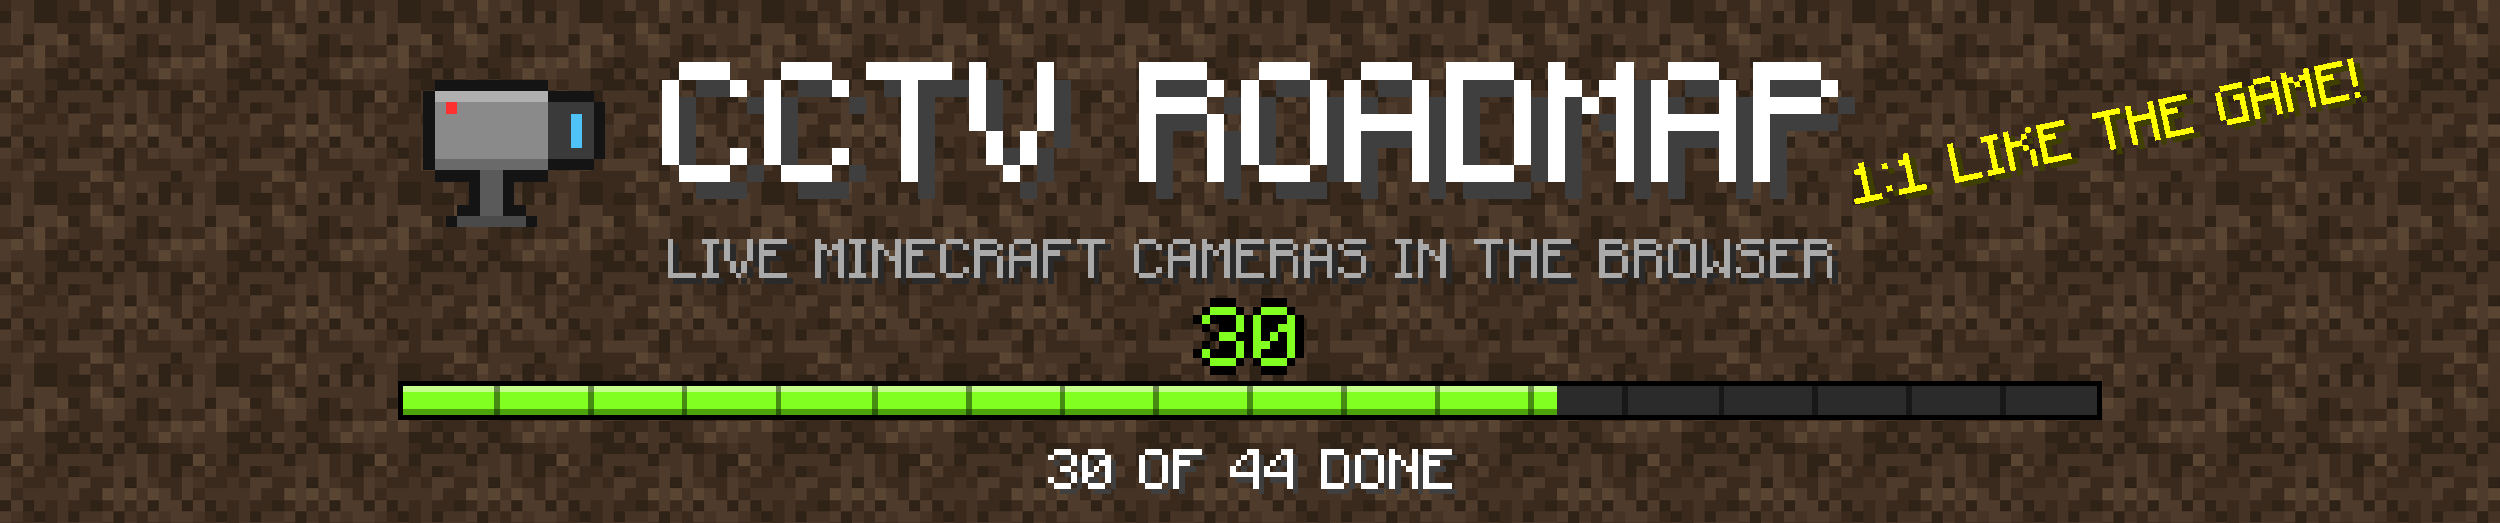
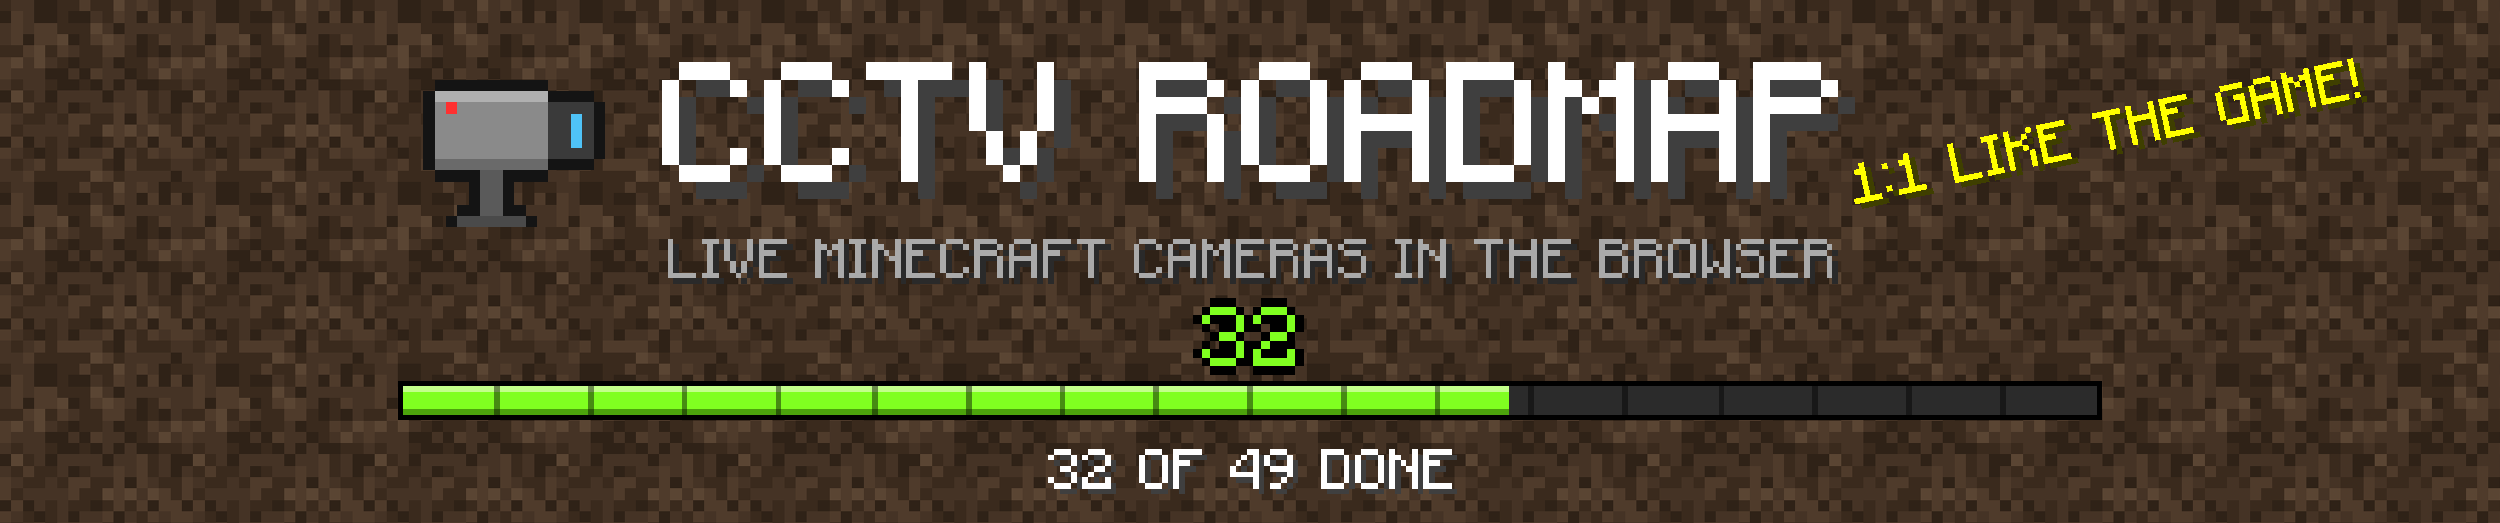
<svg xmlns="http://www.w3.org/2000/svg" width="880" height="184" viewBox="0 0 880 184" shape-rendering="crispEdges" role="img">
  <defs>
    <pattern id="dirt" width="64" height="64" patternUnits="userSpaceOnUse">
      <path fill="#3a2a1d" d="M0 0h4v4h-4zM20 0h8v4h-8zM32 0h8v4h-8zM60 0h4v4h-4zM20 4h4v4h-4zM36 4h4v4h-4zM20 8h12v4h-12zM28 12h4v4h-4zM52 12h4v4h-4zM0 16h8v4h-8zM16 16h4v4h-4zM28 16h8v4h-8zM44 16h4v4h-4zM52 16h4v4h-4zM20 20h4v4h-4zM28 20h8v4h-8zM44 20h8v4h-8zM48 24h4v4h-4zM4 28h4v4h-4zM16 28h4v4h-4zM28 28h4v4h-4zM56 28h8v4h-8zM8 32h4v4h-4zM52 32h4v4h-4zM4 36h4v4h-4zM12 36h8v4h-8zM28 36h4v4h-4zM52 36h4v4h-4zM8 40h8v4h-8zM20 40h4v4h-4zM32 40h8v4h-8zM56 40h8v4h-8zM4 44h4v4h-4zM28 44h8v4h-8zM60 44h4v4h-4zM16 48h4v4h-4zM24 48h8v4h-8zM36 48h4v4h-4zM44 48h4v4h-4zM8 52h4v4h-4zM16 52h4v4h-4zM48 52h4v4h-4zM4 56h4v4h-4zM16 56h4v4h-4zM36 56h4v4h-4zM48 56h12v4h-12zM12 60h20v4h-20zM40 60h4v4h-4z" />
      <path fill="#453325" d="M4 0h8v4h-8zM44 0h4v4h-4zM52 0h4v4h-4zM8 4h4v4h-4zM32 4h4v4h-4zM44 4h4v4h-4zM0 8h4v4h-4zM8 8h4v4h-4zM36 8h4v4h-4zM44 8h20v4h-20zM0 12h4v4h-4zM44 12h4v4h-4zM60 12h4v4h-4zM24 16h4v4h-4zM60 16h4v4h-4zM8 20h4v4h-4zM16 20h4v4h-4zM36 20h4v4h-4zM56 20h4v4h-4zM4 24h12v4h-12zM24 24h4v4h-4zM36 24h8v4h-8zM52 24h4v4h-4zM60 24h4v4h-4zM0 28h4v4h-4zM8 28h8v4h-8zM36 28h4v4h-4zM44 28h4v4h-4zM12 32h4v4h-4zM20 32h16v4h-16zM40 32h8v4h-8zM56 32h4v4h-4zM0 36h4v4h-4zM20 36h4v4h-4zM32 36h8v4h-8zM44 36h4v4h-4zM56 36h4v4h-4zM4 40h4v4h-4zM16 40h4v4h-4zM52 40h4v4h-4zM8 44h16v4h-16zM48 44h4v4h-4zM12 48h4v4h-4zM20 48h4v4h-4zM4 52h4v4h-4zM20 52h4v4h-4zM28 52h8v4h-8zM44 52h4v4h-4zM56 52h4v4h-4zM0 56h4v4h-4zM8 56h4v4h-4zM60 56h4v4h-4zM0 60h8v4h-8zM44 60h16v4h-16z" />
      <path fill="#2f2217" d="M12 0h8v4h-8zM56 0h4v4h-4zM0 4h4v4h-4zM12 4h8v4h-8zM24 4h8v4h-8zM48 4h4v4h-4zM56 4h4v4h-4zM40 8h4v4h-4zM8 12h4v4h-4zM24 12h4v4h-4zM48 12h4v4h-4zM48 16h4v4h-4zM56 16h4v4h-4zM24 20h4v4h-4zM40 20h4v4h-4zM16 24h8v4h-8zM28 24h4v4h-4zM44 24h4v4h-4zM20 28h8v4h-8zM32 28h4v4h-4zM40 28h4v4h-4zM48 28h8v4h-8zM0 32h4v4h-4zM16 32h4v4h-4zM36 32h4v4h-4zM60 32h4v4h-4zM24 36h4v4h-4zM60 36h4v4h-4zM44 40h4v4h-4zM0 48h4v4h-4zM8 48h4v4h-4zM32 48h4v4h-4zM52 48h4v4h-4zM12 52h4v4h-4zM24 52h4v4h-4zM40 52h4v4h-4zM40 56h4v4h-4zM60 60h4v4h-4z" />
      <path fill="#4f3b2b" d="M28 0h4v4h-4zM48 0h4v4h-4zM4 4h4v4h-4zM40 4h4v4h-4zM52 4h4v4h-4zM60 4h4v4h-4zM4 8h4v4h-4zM12 8h8v4h-8zM4 12h4v4h-4zM12 12h8v4h-8zM32 12h4v4h-4zM40 12h4v4h-4zM56 12h4v4h-4zM8 16h4v4h-4zM20 16h4v4h-4zM36 16h8v4h-8zM0 20h4v4h-4zM52 20h4v4h-4zM0 24h4v4h-4zM32 24h4v4h-4zM48 32h4v4h-4zM8 36h4v4h-4zM40 36h4v4h-4zM48 36h4v4h-4zM0 40h4v4h-4zM24 40h8v4h-8zM40 40h4v4h-4zM48 40h4v4h-4zM0 44h4v4h-4zM24 44h4v4h-4zM40 44h4v4h-4zM56 44h4v4h-4zM4 48h4v4h-4zM40 48h4v4h-4zM48 48h4v4h-4zM56 48h8v4h-8zM0 52h4v4h-4zM36 52h4v4h-4zM52 52h4v4h-4zM60 52h4v4h-4zM12 56h4v4h-4zM20 56h16v4h-16zM44 56h4v4h-4zM8 60h4v4h-4zM36 60h4v4h-4z" />
      <path fill="#5a4533" d="M40 0h4v4h-4zM32 8h4v4h-4zM20 12h4v4h-4zM36 12h4v4h-4zM12 16h4v4h-4zM4 20h4v4h-4zM12 20h4v4h-4zM60 20h4v4h-4zM56 24h4v4h-4zM4 32h4v4h-4zM36 44h4v4h-4zM44 44h4v4h-4zM52 44h4v4h-4zM32 60h4v4h-4z" />
    </pattern>
  </defs>
  <rect x="0" y="0" width="880" height="184" fill="url(#dirt)" />
  <path fill="#3f3f3f" d="M245 28h18v6h-18zM239 34h6v6h-6zM263 34h6v6h-6zM239 40h6v6h-6zM239 46h6v6h-6zM239 52h6v6h-6zM239 58h6v6h-6zM263 58h6v6h-6zM245 64h18v6h-18zM281 28h18v6h-18zM275 34h6v6h-6zM299 34h6v6h-6zM275 40h6v6h-6zM275 46h6v6h-6zM275 52h6v6h-6zM275 58h6v6h-6zM299 58h6v6h-6zM281 64h18v6h-18zM311 28h30v6h-30zM323 34h6v6h-6zM323 40h6v6h-6zM323 46h6v6h-6zM323 52h6v6h-6zM323 58h6v6h-6zM323 64h6v6h-6zM347 28h6v6h-6zM371 28h6v6h-6zM347 34h6v6h-6zM371 34h6v6h-6zM347 40h6v6h-6zM371 40h6v6h-6zM347 46h6v6h-6zM371 46h6v6h-6zM353 52h6v6h-6zM365 52h6v6h-6zM353 58h6v6h-6zM365 58h6v6h-6zM359 64h6v6h-6zM407 28h24v6h-24zM407 34h6v6h-6zM431 34h6v6h-6zM407 40h24v6h-24zM407 46h6v6h-6zM431 46h6v6h-6zM407 52h6v6h-6zM431 52h6v6h-6zM407 58h6v6h-6zM431 58h6v6h-6zM407 64h6v6h-6zM431 64h6v6h-6zM449 28h18v6h-18zM443 34h6v6h-6zM467 34h6v6h-6zM443 40h6v6h-6zM467 40h6v6h-6zM443 46h6v6h-6zM467 46h6v6h-6zM443 52h6v6h-6zM467 52h6v6h-6zM443 58h6v6h-6zM467 58h6v6h-6zM449 64h18v6h-18zM485 28h18v6h-18zM479 34h6v6h-6zM503 34h6v6h-6zM479 40h6v6h-6zM503 40h6v6h-6zM479 46h30v6h-30zM479 52h6v6h-6zM503 52h6v6h-6zM479 58h6v6h-6zM503 58h6v6h-6zM479 64h6v6h-6zM503 64h6v6h-6zM515 28h24v6h-24zM515 34h6v6h-6zM539 34h6v6h-6zM515 40h6v6h-6zM539 40h6v6h-6zM515 46h6v6h-6zM539 46h6v6h-6zM515 52h6v6h-6zM539 52h6v6h-6zM515 58h6v6h-6zM539 58h6v6h-6zM515 64h24v6h-24zM551 28h6v6h-6zM575 28h6v6h-6zM551 34h12v6h-12zM569 34h12v6h-12zM551 40h6v6h-6zM563 40h6v6h-6zM575 40h6v6h-6zM551 46h6v6h-6zM575 46h6v6h-6zM551 52h6v6h-6zM575 52h6v6h-6zM551 58h6v6h-6zM575 58h6v6h-6zM551 64h6v6h-6zM575 64h6v6h-6zM593 28h18v6h-18zM587 34h6v6h-6zM611 34h6v6h-6zM587 40h6v6h-6zM611 40h6v6h-6zM587 46h30v6h-30zM587 52h6v6h-6zM611 52h6v6h-6zM587 58h6v6h-6zM611 58h6v6h-6zM587 64h6v6h-6zM611 64h6v6h-6zM623 28h24v6h-24zM623 34h6v6h-6zM647 34h6v6h-6zM623 40h24v6h-24zM623 46h6v6h-6zM623 52h6v6h-6zM623 58h6v6h-6zM623 64h6v6h-6z" />
  <path fill="#ffffff" d="M239 22h18v6h-18zM233 28h6v6h-6zM257 28h6v6h-6zM233 34h6v6h-6zM233 40h6v6h-6zM233 46h6v6h-6zM233 52h6v6h-6zM257 52h6v6h-6zM239 58h18v6h-18zM275 22h18v6h-18zM269 28h6v6h-6zM293 28h6v6h-6zM269 34h6v6h-6zM269 40h6v6h-6zM269 46h6v6h-6zM269 52h6v6h-6zM293 52h6v6h-6zM275 58h18v6h-18zM305 22h30v6h-30zM317 28h6v6h-6zM317 34h6v6h-6zM317 40h6v6h-6zM317 46h6v6h-6zM317 52h6v6h-6zM317 58h6v6h-6zM341 22h6v6h-6zM365 22h6v6h-6zM341 28h6v6h-6zM365 28h6v6h-6zM341 34h6v6h-6zM365 34h6v6h-6zM341 40h6v6h-6zM365 40h6v6h-6zM347 46h6v6h-6zM359 46h6v6h-6zM347 52h6v6h-6zM359 52h6v6h-6zM353 58h6v6h-6zM401 22h24v6h-24zM401 28h6v6h-6zM425 28h6v6h-6zM401 34h24v6h-24zM401 40h6v6h-6zM425 40h6v6h-6zM401 46h6v6h-6zM425 46h6v6h-6zM401 52h6v6h-6zM425 52h6v6h-6zM401 58h6v6h-6zM425 58h6v6h-6zM443 22h18v6h-18zM437 28h6v6h-6zM461 28h6v6h-6zM437 34h6v6h-6zM461 34h6v6h-6zM437 40h6v6h-6zM461 40h6v6h-6zM437 46h6v6h-6zM461 46h6v6h-6zM437 52h6v6h-6zM461 52h6v6h-6zM443 58h18v6h-18zM479 22h18v6h-18zM473 28h6v6h-6zM497 28h6v6h-6zM473 34h6v6h-6zM497 34h6v6h-6zM473 40h30v6h-30zM473 46h6v6h-6zM497 46h6v6h-6zM473 52h6v6h-6zM497 52h6v6h-6zM473 58h6v6h-6zM497 58h6v6h-6zM509 22h24v6h-24zM509 28h6v6h-6zM533 28h6v6h-6zM509 34h6v6h-6zM533 34h6v6h-6zM509 40h6v6h-6zM533 40h6v6h-6zM509 46h6v6h-6zM533 46h6v6h-6zM509 52h6v6h-6zM533 52h6v6h-6zM509 58h24v6h-24zM545 22h6v6h-6zM569 22h6v6h-6zM545 28h12v6h-12zM563 28h12v6h-12zM545 34h6v6h-6zM557 34h6v6h-6zM569 34h6v6h-6zM545 40h6v6h-6zM569 40h6v6h-6zM545 46h6v6h-6zM569 46h6v6h-6zM545 52h6v6h-6zM569 52h6v6h-6zM545 58h6v6h-6zM569 58h6v6h-6zM587 22h18v6h-18zM581 28h6v6h-6zM605 28h6v6h-6zM581 34h6v6h-6zM605 34h6v6h-6zM581 40h30v6h-30zM581 46h6v6h-6zM605 46h6v6h-6zM581 52h6v6h-6zM605 52h6v6h-6zM581 58h6v6h-6zM605 58h6v6h-6zM617 22h24v6h-24zM617 28h6v6h-6zM641 28h6v6h-6zM617 34h24v6h-24zM617 40h6v6h-6zM617 46h6v6h-6zM617 52h6v6h-6zM617 58h6v6h-6z" />
  <path fill="#141414" d="M153 28h40v4h-40zM149 32h4v4h-4zM193 32h16v4h-16zM149 36h4v4h-4zM209 36h4v4h-4zM149 40h4v4h-4zM209 40h4v4h-4zM149 44h4v4h-4zM209 44h4v4h-4zM149 48h4v4h-4zM209 48h4v4h-4zM149 52h4v4h-4zM209 52h4v4h-4zM149 56h4v4h-4zM193 56h16v4h-16zM153 60h16v4h-16zM177 60h16v4h-16zM165 64h4v4h-4zM177 64h4v4h-4zM165 68h4v4h-4zM177 68h4v4h-4zM161 72h8v4h-8zM177 72h8v4h-8zM157 76h4v4h-4zM185 76h4v4h-4z" />
  <path fill="#b0b0b0" d="M153 32h40v4h-40z" />
  <path fill="#8a8a8a" d="M153 36h4v4h-4zM161 36h32v4h-32zM153 40h40v4h-40zM153 44h40v4h-40zM153 48h40v4h-40zM153 52h40v4h-40z" />
  <path fill="#ff3030" d="M157 36h4v4h-4z" />
  <path fill="#3a3a3a" d="M193 36h16v4h-16zM193 40h8v4h-8zM205 40h4v4h-4zM193 44h8v4h-8zM205 44h4v4h-4zM193 48h8v4h-8zM205 48h4v4h-4zM193 52h16v4h-16z" />
  <path fill="#4fc3f7" d="M201 40h4v4h-4zM201 44h4v4h-4zM201 48h4v4h-4z" />
  <path fill="#6a6a6a" d="M153 56h40v4h-40z" />
  <path fill="#5a5a5a" d="M169 60h8v4h-8zM169 64h8v4h-8zM169 68h8v4h-8zM169 72h8v4h-8z" />
  <path fill="#4a4a4a" d="M161 76h24v4h-24z" />
  <g transform="translate(653 72) rotate(-12)">
    <path fill="#3f3f00" d="M6 -12h2v2h-2zM4 -10h4v2h-4zM6 -8h2v2h-2zM6 -6h2v2h-2zM6 -4h2v2h-2zM6 -2h2v2h-2zM2 0h10v2h-10zM14 -10h2v2h-2zM14 -2h2v2h-2zM22 -12h2v2h-2zM20 -10h4v2h-4zM22 -8h2v2h-2zM22 -6h2v2h-2zM22 -4h2v2h-2zM22 -2h2v2h-2zM18 0h10v2h-10zM38 -12h2v2h-2zM38 -10h2v2h-2zM38 -8h2v2h-2zM38 -6h2v2h-2zM38 -4h2v2h-2zM38 -2h2v2h-2zM38 0h10v2h-10zM50 -12h6v2h-6zM52 -10h2v2h-2zM52 -8h2v2h-2zM52 -6h2v2h-2zM52 -4h2v2h-2zM52 -2h2v2h-2zM50 0h6v2h-6zM58 -12h2v2h-2zM66 -12h2v2h-2zM58 -10h2v2h-2zM64 -10h2v2h-2zM58 -8h6v2h-6zM58 -6h2v2h-2zM64 -6h2v2h-2zM58 -4h2v2h-2zM66 -4h2v2h-2zM58 -2h2v2h-2zM66 -2h2v2h-2zM58 0h2v2h-2zM66 0h2v2h-2zM70 -12h10v2h-10zM70 -10h2v2h-2zM70 -8h6v2h-6zM70 -6h2v2h-2zM70 -4h2v2h-2zM70 -2h2v2h-2zM70 0h10v2h-10zM90 -12h10v2h-10zM94 -10h2v2h-2zM94 -8h2v2h-2zM94 -6h2v2h-2zM94 -4h2v2h-2zM94 -2h2v2h-2zM94 0h2v2h-2zM102 -12h2v2h-2zM110 -12h2v2h-2zM102 -10h2v2h-2zM110 -10h2v2h-2zM102 -8h10v2h-10zM102 -6h2v2h-2zM110 -6h2v2h-2zM102 -4h2v2h-2zM110 -4h2v2h-2zM102 -2h2v2h-2zM110 -2h2v2h-2zM102 0h2v2h-2zM110 0h2v2h-2zM114 -12h10v2h-10zM114 -10h2v2h-2zM114 -8h6v2h-6zM114 -6h2v2h-2zM114 -4h2v2h-2zM114 -2h2v2h-2zM114 0h10v2h-10zM136 -12h8v2h-8zM134 -10h2v2h-2zM134 -8h2v2h-2zM140 -8h4v2h-4zM134 -6h2v2h-2zM142 -6h2v2h-2zM134 -4h2v2h-2zM142 -4h2v2h-2zM134 -2h2v2h-2zM142 -2h2v2h-2zM136 0h8v2h-8zM148 -12h6v2h-6zM146 -10h2v2h-2zM154 -10h2v2h-2zM146 -8h2v2h-2zM154 -8h2v2h-2zM146 -6h10v2h-10zM146 -4h2v2h-2zM154 -4h2v2h-2zM146 -2h2v2h-2zM154 -2h2v2h-2zM146 0h2v2h-2zM154 0h2v2h-2zM158 -12h2v2h-2zM166 -12h2v2h-2zM158 -10h4v2h-4zM164 -10h4v2h-4zM158 -8h2v2h-2zM162 -8h2v2h-2zM166 -8h2v2h-2zM158 -6h2v2h-2zM166 -6h2v2h-2zM158 -4h2v2h-2zM166 -4h2v2h-2zM158 -2h2v2h-2zM166 -2h2v2h-2zM158 0h2v2h-2zM166 0h2v2h-2zM170 -12h10v2h-10zM170 -10h2v2h-2zM170 -8h6v2h-6zM170 -6h2v2h-2zM170 -4h2v2h-2zM170 -2h2v2h-2zM170 0h10v2h-10zM182 -12h2v2h-2zM182 -10h2v2h-2zM182 -8h2v2h-2zM182 -6h2v2h-2zM182 -4h2v2h-2zM182 0h2v2h-2z" />
    <path fill="#ffff00" d="M4 -14h2v2h-2zM2 -12h4v2h-4zM4 -10h2v2h-2zM4 -8h2v2h-2zM4 -6h2v2h-2zM4 -4h2v2h-2zM0 -2h10v2h-10zM12 -12h2v2h-2zM12 -4h2v2h-2zM20 -14h2v2h-2zM18 -12h4v2h-4zM20 -10h2v2h-2zM20 -8h2v2h-2zM20 -6h2v2h-2zM20 -4h2v2h-2zM16 -2h10v2h-10zM36 -14h2v2h-2zM36 -12h2v2h-2zM36 -10h2v2h-2zM36 -8h2v2h-2zM36 -6h2v2h-2zM36 -4h2v2h-2zM36 -2h10v2h-10zM48 -14h6v2h-6zM50 -12h2v2h-2zM50 -10h2v2h-2zM50 -8h2v2h-2zM50 -6h2v2h-2zM50 -4h2v2h-2zM48 -2h6v2h-6zM56 -14h2v2h-2zM64 -14h2v2h-2zM56 -12h2v2h-2zM62 -12h2v2h-2zM56 -10h6v2h-6zM56 -8h2v2h-2zM62 -8h2v2h-2zM56 -6h2v2h-2zM64 -6h2v2h-2zM56 -4h2v2h-2zM64 -4h2v2h-2zM56 -2h2v2h-2zM64 -2h2v2h-2zM68 -14h10v2h-10zM68 -12h2v2h-2zM68 -10h6v2h-6zM68 -8h2v2h-2zM68 -6h2v2h-2zM68 -4h2v2h-2zM68 -2h10v2h-10zM88 -14h10v2h-10zM92 -12h2v2h-2zM92 -10h2v2h-2zM92 -8h2v2h-2zM92 -6h2v2h-2zM92 -4h2v2h-2zM92 -2h2v2h-2zM100 -14h2v2h-2zM108 -14h2v2h-2zM100 -12h2v2h-2zM108 -12h2v2h-2zM100 -10h10v2h-10zM100 -8h2v2h-2zM108 -8h2v2h-2zM100 -6h2v2h-2zM108 -6h2v2h-2zM100 -4h2v2h-2zM108 -4h2v2h-2zM100 -2h2v2h-2zM108 -2h2v2h-2zM112 -14h10v2h-10zM112 -12h2v2h-2zM112 -10h6v2h-6zM112 -8h2v2h-2zM112 -6h2v2h-2zM112 -4h2v2h-2zM112 -2h10v2h-10zM134 -14h8v2h-8zM132 -12h2v2h-2zM132 -10h2v2h-2zM138 -10h4v2h-4zM132 -8h2v2h-2zM140 -8h2v2h-2zM132 -6h2v2h-2zM140 -6h2v2h-2zM132 -4h2v2h-2zM140 -4h2v2h-2zM134 -2h8v2h-8zM146 -14h6v2h-6zM144 -12h2v2h-2zM152 -12h2v2h-2zM144 -10h2v2h-2zM152 -10h2v2h-2zM144 -8h10v2h-10zM144 -6h2v2h-2zM152 -6h2v2h-2zM144 -4h2v2h-2zM152 -4h2v2h-2zM144 -2h2v2h-2zM152 -2h2v2h-2zM156 -14h2v2h-2zM164 -14h2v2h-2zM156 -12h4v2h-4zM162 -12h4v2h-4zM156 -10h2v2h-2zM160 -10h2v2h-2zM164 -10h2v2h-2zM156 -8h2v2h-2zM164 -8h2v2h-2zM156 -6h2v2h-2zM164 -6h2v2h-2zM156 -4h2v2h-2zM164 -4h2v2h-2zM156 -2h2v2h-2zM164 -2h2v2h-2zM168 -14h10v2h-10zM168 -12h2v2h-2zM168 -10h6v2h-6zM168 -8h2v2h-2zM168 -6h2v2h-2zM168 -4h2v2h-2zM168 -2h10v2h-10zM180 -14h2v2h-2zM180 -12h2v2h-2zM180 -10h2v2h-2zM180 -8h2v2h-2zM180 -6h2v2h-2zM180 -2h2v2h-2z" />
  </g>
  <path fill="#2a2a2a" d="M237 86h2v2h-2zM237 88h2v2h-2zM237 90h2v2h-2zM237 92h2v2h-2zM237 94h2v2h-2zM237 96h2v2h-2zM237 98h10v2h-10zM249 86h6v2h-6zM251 88h2v2h-2zM251 90h2v2h-2zM251 92h2v2h-2zM251 94h2v2h-2zM251 96h2v2h-2zM249 98h6v2h-6zM257 86h2v2h-2zM265 86h2v2h-2zM257 88h2v2h-2zM265 88h2v2h-2zM257 90h2v2h-2zM265 90h2v2h-2zM257 92h2v2h-2zM265 92h2v2h-2zM259 94h2v2h-2zM263 94h2v2h-2zM259 96h2v2h-2zM263 96h2v2h-2zM261 98h2v2h-2zM269 86h10v2h-10zM269 88h2v2h-2zM269 90h6v2h-6zM269 92h2v2h-2zM269 94h2v2h-2zM269 96h2v2h-2zM269 98h10v2h-10zM289 86h2v2h-2zM297 86h2v2h-2zM289 88h4v2h-4zM295 88h4v2h-4zM289 90h2v2h-2zM293 90h2v2h-2zM297 90h2v2h-2zM289 92h2v2h-2zM297 92h2v2h-2zM289 94h2v2h-2zM297 94h2v2h-2zM289 96h2v2h-2zM297 96h2v2h-2zM289 98h2v2h-2zM297 98h2v2h-2zM301 86h6v2h-6zM303 88h2v2h-2zM303 90h2v2h-2zM303 92h2v2h-2zM303 94h2v2h-2zM303 96h2v2h-2zM301 98h6v2h-6zM309 86h2v2h-2zM317 86h2v2h-2zM309 88h4v2h-4zM317 88h2v2h-2zM309 90h2v2h-2zM313 90h2v2h-2zM317 90h2v2h-2zM309 92h2v2h-2zM315 92h4v2h-4zM309 94h2v2h-2zM317 94h2v2h-2zM309 96h2v2h-2zM317 96h2v2h-2zM309 98h2v2h-2zM317 98h2v2h-2zM321 86h10v2h-10zM321 88h2v2h-2zM321 90h6v2h-6zM321 92h2v2h-2zM321 94h2v2h-2zM321 96h2v2h-2zM321 98h10v2h-10zM335 86h6v2h-6zM333 88h2v2h-2zM341 88h2v2h-2zM333 90h2v2h-2zM333 92h2v2h-2zM333 94h2v2h-2zM333 96h2v2h-2zM341 96h2v2h-2zM335 98h6v2h-6zM345 86h8v2h-8zM345 88h2v2h-2zM353 88h2v2h-2zM345 90h8v2h-8zM345 92h2v2h-2zM353 92h2v2h-2zM345 94h2v2h-2zM353 94h2v2h-2zM345 96h2v2h-2zM353 96h2v2h-2zM345 98h2v2h-2zM353 98h2v2h-2zM359 86h6v2h-6zM357 88h2v2h-2zM365 88h2v2h-2zM357 90h2v2h-2zM365 90h2v2h-2zM357 92h10v2h-10zM357 94h2v2h-2zM365 94h2v2h-2zM357 96h2v2h-2zM365 96h2v2h-2zM357 98h2v2h-2zM365 98h2v2h-2zM369 86h10v2h-10zM369 88h2v2h-2zM369 90h6v2h-6zM369 92h2v2h-2zM369 94h2v2h-2zM369 96h2v2h-2zM369 98h2v2h-2zM381 86h10v2h-10zM385 88h2v2h-2zM385 90h2v2h-2zM385 92h2v2h-2zM385 94h2v2h-2zM385 96h2v2h-2zM385 98h2v2h-2zM403 86h6v2h-6zM401 88h2v2h-2zM409 88h2v2h-2zM401 90h2v2h-2zM401 92h2v2h-2zM401 94h2v2h-2zM401 96h2v2h-2zM409 96h2v2h-2zM403 98h6v2h-6zM415 86h6v2h-6zM413 88h2v2h-2zM421 88h2v2h-2zM413 90h2v2h-2zM421 90h2v2h-2zM413 92h10v2h-10zM413 94h2v2h-2zM421 94h2v2h-2zM413 96h2v2h-2zM421 96h2v2h-2zM413 98h2v2h-2zM421 98h2v2h-2zM425 86h2v2h-2zM433 86h2v2h-2zM425 88h4v2h-4zM431 88h4v2h-4zM425 90h2v2h-2zM429 90h2v2h-2zM433 90h2v2h-2zM425 92h2v2h-2zM433 92h2v2h-2zM425 94h2v2h-2zM433 94h2v2h-2zM425 96h2v2h-2zM433 96h2v2h-2zM425 98h2v2h-2zM433 98h2v2h-2zM437 86h10v2h-10zM437 88h2v2h-2zM437 90h6v2h-6zM437 92h2v2h-2zM437 94h2v2h-2zM437 96h2v2h-2zM437 98h10v2h-10zM449 86h8v2h-8zM449 88h2v2h-2zM457 88h2v2h-2zM449 90h8v2h-8zM449 92h2v2h-2zM457 92h2v2h-2zM449 94h2v2h-2zM457 94h2v2h-2zM449 96h2v2h-2zM457 96h2v2h-2zM449 98h2v2h-2zM457 98h2v2h-2zM463 86h6v2h-6zM461 88h2v2h-2zM469 88h2v2h-2zM461 90h2v2h-2zM469 90h2v2h-2zM461 92h10v2h-10zM461 94h2v2h-2zM469 94h2v2h-2zM461 96h2v2h-2zM469 96h2v2h-2zM461 98h2v2h-2zM469 98h2v2h-2zM475 86h8v2h-8zM473 88h2v2h-2zM475 90h6v2h-6zM481 92h2v2h-2zM481 94h2v2h-2zM473 96h2v2h-2zM481 96h2v2h-2zM475 98h6v2h-6zM493 86h6v2h-6zM495 88h2v2h-2zM495 90h2v2h-2zM495 92h2v2h-2zM495 94h2v2h-2zM495 96h2v2h-2zM493 98h6v2h-6zM501 86h2v2h-2zM509 86h2v2h-2zM501 88h4v2h-4zM509 88h2v2h-2zM501 90h2v2h-2zM505 90h2v2h-2zM509 90h2v2h-2zM501 92h2v2h-2zM507 92h4v2h-4zM501 94h2v2h-2zM509 94h2v2h-2zM501 96h2v2h-2zM509 96h2v2h-2zM501 98h2v2h-2zM509 98h2v2h-2zM521 86h10v2h-10zM525 88h2v2h-2zM525 90h2v2h-2zM525 92h2v2h-2zM525 94h2v2h-2zM525 96h2v2h-2zM525 98h2v2h-2zM533 86h2v2h-2zM541 86h2v2h-2zM533 88h2v2h-2zM541 88h2v2h-2zM533 90h10v2h-10zM533 92h2v2h-2zM541 92h2v2h-2zM533 94h2v2h-2zM541 94h2v2h-2zM533 96h2v2h-2zM541 96h2v2h-2zM533 98h2v2h-2zM541 98h2v2h-2zM545 86h10v2h-10zM545 88h2v2h-2zM545 90h6v2h-6zM545 92h2v2h-2zM545 94h2v2h-2zM545 96h2v2h-2zM545 98h10v2h-10zM565 86h8v2h-8zM565 88h2v2h-2zM573 88h2v2h-2zM565 90h8v2h-8zM565 92h2v2h-2zM573 92h2v2h-2zM565 94h2v2h-2zM573 94h2v2h-2zM565 96h2v2h-2zM573 96h2v2h-2zM565 98h8v2h-8zM577 86h8v2h-8zM577 88h2v2h-2zM585 88h2v2h-2zM577 90h8v2h-8zM577 92h2v2h-2zM585 92h2v2h-2zM577 94h2v2h-2zM585 94h2v2h-2zM577 96h2v2h-2zM585 96h2v2h-2zM577 98h2v2h-2zM585 98h2v2h-2zM591 86h6v2h-6zM589 88h2v2h-2zM597 88h2v2h-2zM589 90h2v2h-2zM597 90h2v2h-2zM589 92h2v2h-2zM597 92h2v2h-2zM589 94h2v2h-2zM597 94h2v2h-2zM589 96h2v2h-2zM597 96h2v2h-2zM591 98h6v2h-6zM601 86h2v2h-2zM609 86h2v2h-2zM601 88h2v2h-2zM609 88h2v2h-2zM601 90h2v2h-2zM609 90h2v2h-2zM601 92h2v2h-2zM609 92h2v2h-2zM601 94h2v2h-2zM605 94h2v2h-2zM609 94h2v2h-2zM601 96h4v2h-4zM607 96h4v2h-4zM601 98h2v2h-2zM609 98h2v2h-2zM615 86h8v2h-8zM613 88h2v2h-2zM615 90h6v2h-6zM621 92h2v2h-2zM621 94h2v2h-2zM613 96h2v2h-2zM621 96h2v2h-2zM615 98h6v2h-6zM625 86h10v2h-10zM625 88h2v2h-2zM625 90h6v2h-6zM625 92h2v2h-2zM625 94h2v2h-2zM625 96h2v2h-2zM625 98h10v2h-10zM637 86h8v2h-8zM637 88h2v2h-2zM645 88h2v2h-2zM637 90h8v2h-8zM637 92h2v2h-2zM645 92h2v2h-2zM637 94h2v2h-2zM645 94h2v2h-2zM637 96h2v2h-2zM645 96h2v2h-2zM637 98h2v2h-2zM645 98h2v2h-2z" />
  <path fill="#aaaaaa" d="M235 84h2v2h-2zM235 86h2v2h-2zM235 88h2v2h-2zM235 90h2v2h-2zM235 92h2v2h-2zM235 94h2v2h-2zM235 96h10v2h-10zM247 84h6v2h-6zM249 86h2v2h-2zM249 88h2v2h-2zM249 90h2v2h-2zM249 92h2v2h-2zM249 94h2v2h-2zM247 96h6v2h-6zM255 84h2v2h-2zM263 84h2v2h-2zM255 86h2v2h-2zM263 86h2v2h-2zM255 88h2v2h-2zM263 88h2v2h-2zM255 90h2v2h-2zM263 90h2v2h-2zM257 92h2v2h-2zM261 92h2v2h-2zM257 94h2v2h-2zM261 94h2v2h-2zM259 96h2v2h-2zM267 84h10v2h-10zM267 86h2v2h-2zM267 88h6v2h-6zM267 90h2v2h-2zM267 92h2v2h-2zM267 94h2v2h-2zM267 96h10v2h-10zM287 84h2v2h-2zM295 84h2v2h-2zM287 86h4v2h-4zM293 86h4v2h-4zM287 88h2v2h-2zM291 88h2v2h-2zM295 88h2v2h-2zM287 90h2v2h-2zM295 90h2v2h-2zM287 92h2v2h-2zM295 92h2v2h-2zM287 94h2v2h-2zM295 94h2v2h-2zM287 96h2v2h-2zM295 96h2v2h-2zM299 84h6v2h-6zM301 86h2v2h-2zM301 88h2v2h-2zM301 90h2v2h-2zM301 92h2v2h-2zM301 94h2v2h-2zM299 96h6v2h-6zM307 84h2v2h-2zM315 84h2v2h-2zM307 86h4v2h-4zM315 86h2v2h-2zM307 88h2v2h-2zM311 88h2v2h-2zM315 88h2v2h-2zM307 90h2v2h-2zM313 90h4v2h-4zM307 92h2v2h-2zM315 92h2v2h-2zM307 94h2v2h-2zM315 94h2v2h-2zM307 96h2v2h-2zM315 96h2v2h-2zM319 84h10v2h-10zM319 86h2v2h-2zM319 88h6v2h-6zM319 90h2v2h-2zM319 92h2v2h-2zM319 94h2v2h-2zM319 96h10v2h-10zM333 84h6v2h-6zM331 86h2v2h-2zM339 86h2v2h-2zM331 88h2v2h-2zM331 90h2v2h-2zM331 92h2v2h-2zM331 94h2v2h-2zM339 94h2v2h-2zM333 96h6v2h-6zM343 84h8v2h-8zM343 86h2v2h-2zM351 86h2v2h-2zM343 88h8v2h-8zM343 90h2v2h-2zM351 90h2v2h-2zM343 92h2v2h-2zM351 92h2v2h-2zM343 94h2v2h-2zM351 94h2v2h-2zM343 96h2v2h-2zM351 96h2v2h-2zM357 84h6v2h-6zM355 86h2v2h-2zM363 86h2v2h-2zM355 88h2v2h-2zM363 88h2v2h-2zM355 90h10v2h-10zM355 92h2v2h-2zM363 92h2v2h-2zM355 94h2v2h-2zM363 94h2v2h-2zM355 96h2v2h-2zM363 96h2v2h-2zM367 84h10v2h-10zM367 86h2v2h-2zM367 88h6v2h-6zM367 90h2v2h-2zM367 92h2v2h-2zM367 94h2v2h-2zM367 96h2v2h-2zM379 84h10v2h-10zM383 86h2v2h-2zM383 88h2v2h-2zM383 90h2v2h-2zM383 92h2v2h-2zM383 94h2v2h-2zM383 96h2v2h-2zM401 84h6v2h-6zM399 86h2v2h-2zM407 86h2v2h-2zM399 88h2v2h-2zM399 90h2v2h-2zM399 92h2v2h-2zM399 94h2v2h-2zM407 94h2v2h-2zM401 96h6v2h-6zM413 84h6v2h-6zM411 86h2v2h-2zM419 86h2v2h-2zM411 88h2v2h-2zM419 88h2v2h-2zM411 90h10v2h-10zM411 92h2v2h-2zM419 92h2v2h-2zM411 94h2v2h-2zM419 94h2v2h-2zM411 96h2v2h-2zM419 96h2v2h-2zM423 84h2v2h-2zM431 84h2v2h-2zM423 86h4v2h-4zM429 86h4v2h-4zM423 88h2v2h-2zM427 88h2v2h-2zM431 88h2v2h-2zM423 90h2v2h-2zM431 90h2v2h-2zM423 92h2v2h-2zM431 92h2v2h-2zM423 94h2v2h-2zM431 94h2v2h-2zM423 96h2v2h-2zM431 96h2v2h-2zM435 84h10v2h-10zM435 86h2v2h-2zM435 88h6v2h-6zM435 90h2v2h-2zM435 92h2v2h-2zM435 94h2v2h-2zM435 96h10v2h-10zM447 84h8v2h-8zM447 86h2v2h-2zM455 86h2v2h-2zM447 88h8v2h-8zM447 90h2v2h-2zM455 90h2v2h-2zM447 92h2v2h-2zM455 92h2v2h-2zM447 94h2v2h-2zM455 94h2v2h-2zM447 96h2v2h-2zM455 96h2v2h-2zM461 84h6v2h-6zM459 86h2v2h-2zM467 86h2v2h-2zM459 88h2v2h-2zM467 88h2v2h-2zM459 90h10v2h-10zM459 92h2v2h-2zM467 92h2v2h-2zM459 94h2v2h-2zM467 94h2v2h-2zM459 96h2v2h-2zM467 96h2v2h-2zM473 84h8v2h-8zM471 86h2v2h-2zM473 88h6v2h-6zM479 90h2v2h-2zM479 92h2v2h-2zM471 94h2v2h-2zM479 94h2v2h-2zM473 96h6v2h-6zM491 84h6v2h-6zM493 86h2v2h-2zM493 88h2v2h-2zM493 90h2v2h-2zM493 92h2v2h-2zM493 94h2v2h-2zM491 96h6v2h-6zM499 84h2v2h-2zM507 84h2v2h-2zM499 86h4v2h-4zM507 86h2v2h-2zM499 88h2v2h-2zM503 88h2v2h-2zM507 88h2v2h-2zM499 90h2v2h-2zM505 90h4v2h-4zM499 92h2v2h-2zM507 92h2v2h-2zM499 94h2v2h-2zM507 94h2v2h-2zM499 96h2v2h-2zM507 96h2v2h-2zM519 84h10v2h-10zM523 86h2v2h-2zM523 88h2v2h-2zM523 90h2v2h-2zM523 92h2v2h-2zM523 94h2v2h-2zM523 96h2v2h-2zM531 84h2v2h-2zM539 84h2v2h-2zM531 86h2v2h-2zM539 86h2v2h-2zM531 88h10v2h-10zM531 90h2v2h-2zM539 90h2v2h-2zM531 92h2v2h-2zM539 92h2v2h-2zM531 94h2v2h-2zM539 94h2v2h-2zM531 96h2v2h-2zM539 96h2v2h-2zM543 84h10v2h-10zM543 86h2v2h-2zM543 88h6v2h-6zM543 90h2v2h-2zM543 92h2v2h-2zM543 94h2v2h-2zM543 96h10v2h-10zM563 84h8v2h-8zM563 86h2v2h-2zM571 86h2v2h-2zM563 88h8v2h-8zM563 90h2v2h-2zM571 90h2v2h-2zM563 92h2v2h-2zM571 92h2v2h-2zM563 94h2v2h-2zM571 94h2v2h-2zM563 96h8v2h-8zM575 84h8v2h-8zM575 86h2v2h-2zM583 86h2v2h-2zM575 88h8v2h-8zM575 90h2v2h-2zM583 90h2v2h-2zM575 92h2v2h-2zM583 92h2v2h-2zM575 94h2v2h-2zM583 94h2v2h-2zM575 96h2v2h-2zM583 96h2v2h-2zM589 84h6v2h-6zM587 86h2v2h-2zM595 86h2v2h-2zM587 88h2v2h-2zM595 88h2v2h-2zM587 90h2v2h-2zM595 90h2v2h-2zM587 92h2v2h-2zM595 92h2v2h-2zM587 94h2v2h-2zM595 94h2v2h-2zM589 96h6v2h-6zM599 84h2v2h-2zM607 84h2v2h-2zM599 86h2v2h-2zM607 86h2v2h-2zM599 88h2v2h-2zM607 88h2v2h-2zM599 90h2v2h-2zM607 90h2v2h-2zM599 92h2v2h-2zM603 92h2v2h-2zM607 92h2v2h-2zM599 94h4v2h-4zM605 94h4v2h-4zM599 96h2v2h-2zM607 96h2v2h-2zM613 84h8v2h-8zM611 86h2v2h-2zM613 88h6v2h-6zM619 90h2v2h-2zM619 92h2v2h-2zM611 94h2v2h-2zM619 94h2v2h-2zM613 96h6v2h-6zM623 84h10v2h-10zM623 86h2v2h-2zM623 88h6v2h-6zM623 90h2v2h-2zM623 92h2v2h-2zM623 94h2v2h-2zM623 96h10v2h-10zM635 84h8v2h-8zM635 86h2v2h-2zM643 86h2v2h-2zM635 88h8v2h-8zM635 90h2v2h-2zM643 90h2v2h-2zM635 92h2v2h-2zM643 92h2v2h-2zM635 94h2v2h-2zM643 94h2v2h-2zM635 96h2v2h-2zM643 96h2v2h-2z" />
-   <path fill="#000000" d="M423 108h9v3h-9zM420 111h3v3h-3zM432 111h3v3h-3zM432 114h3v3h-3zM426 117h6v3h-6zM432 120h3v3h-3zM420 123h3v3h-3zM432 123h3v3h-3zM423 126h9v3h-9zM441 108h9v3h-9zM438 111h3v3h-3zM450 111h3v3h-3zM438 114h3v3h-3zM447 114h6v3h-6zM438 117h3v3h-3zM444 117h3v3h-3zM450 117h3v3h-3zM438 120h6v3h-6zM450 120h3v3h-3zM438 123h3v3h-3zM450 123h3v3h-3zM441 126h9v3h-9z" />
-   <path fill="#000000" d="M429 108h9v3h-9zM426 111h3v3h-3zM438 111h3v3h-3zM438 114h3v3h-3zM432 117h6v3h-6zM438 120h3v3h-3zM426 123h3v3h-3zM438 123h3v3h-3zM429 126h9v3h-9zM447 108h9v3h-9zM444 111h3v3h-3zM456 111h3v3h-3zM444 114h3v3h-3zM453 114h6v3h-6zM444 117h3v3h-3zM450 117h3v3h-3zM456 117h3v3h-3zM444 120h6v3h-6zM456 120h3v3h-3zM444 123h3v3h-3zM456 123h3v3h-3zM447 126h9v3h-9z" />
-   <path fill="#000000" d="M426 105h9v3h-9zM423 108h3v3h-3zM435 108h3v3h-3zM435 111h3v3h-3zM429 114h6v3h-6zM435 117h3v3h-3zM423 120h3v3h-3zM435 120h3v3h-3zM426 123h9v3h-9zM444 105h9v3h-9zM441 108h3v3h-3zM453 108h3v3h-3zM441 111h3v3h-3zM450 111h6v3h-6zM441 114h3v3h-3zM447 114h3v3h-3zM453 114h3v3h-3zM441 117h6v3h-6zM453 117h3v3h-3zM441 120h3v3h-3zM453 120h3v3h-3zM444 123h9v3h-9z" />
-   <path fill="#000000" d="M426 111h9v3h-9zM423 114h3v3h-3zM435 114h3v3h-3zM435 117h3v3h-3zM429 120h6v3h-6zM435 123h3v3h-3zM423 126h3v3h-3zM435 126h3v3h-3zM426 129h9v3h-9zM444 111h9v3h-9zM441 114h3v3h-3zM453 114h3v3h-3zM441 117h3v3h-3zM450 117h6v3h-6zM441 120h3v3h-3zM447 120h3v3h-3zM453 120h3v3h-3zM441 123h6v3h-6zM453 123h3v3h-3zM441 126h3v3h-3zM453 126h3v3h-3zM444 129h9v3h-9z" />
-   <path fill="#80ff20" d="M426 108h9v3h-9zM423 111h3v3h-3zM435 111h3v3h-3zM435 114h3v3h-3zM429 117h6v3h-6zM435 120h3v3h-3zM423 123h3v3h-3zM435 123h3v3h-3zM426 126h9v3h-9zM444 108h9v3h-9zM441 111h3v3h-3zM453 111h3v3h-3zM441 114h3v3h-3zM450 114h6v3h-6zM441 117h3v3h-3zM447 117h3v3h-3zM453 117h3v3h-3zM441 120h6v3h-6zM453 120h3v3h-3zM441 123h3v3h-3zM453 123h3v3h-3zM444 126h9v3h-9z" />
+   <path fill="#000000" d="M423 108h9v3h-9zM420 111h3v3h-3zM432 111h3v3h-3zM432 114h3v3h-3zM426 117h6v3h-6zM432 120h3v3h-3zM420 123h3v3h-3zM432 123h3v3h-3zM423 126h9v3h-9zM441 108h9v3h-9zM438 111h3v3h-3zM450 111h3v3h-3zM450 114h3v3h-3zM444 117h6v3h-6zM441 120h3v3h-3zM438 123h3v3h-3zM450 123h3v3h-3zM438 126h15v3h-15z" />
+   <path fill="#000000" d="M429 108h9v3h-9zM426 111h3v3h-3zM438 111h3v3h-3zM438 114h3v3h-3zM432 117h6v3h-6zM438 120h3v3h-3zM426 123h3v3h-3zM438 123h3v3h-3zM429 126h9v3h-9zM447 108h9v3h-9zM444 111h3v3h-3zM456 111h3v3h-3zM456 114h3v3h-3zM450 117h6v3h-6zM447 120h3v3h-3zM444 123h3v3h-3zM456 123h3v3h-3zM444 126h15v3h-15z" />
+   <path fill="#000000" d="M426 105h9v3h-9zM423 108h3v3h-3zM435 108h3v3h-3zM435 111h3v3h-3zM429 114h6v3h-6zM435 117h3v3h-3zM423 120h3v3h-3zM435 120h3v3h-3zM426 123h9v3h-9zM444 105h9v3h-9zM441 108h3v3h-3zM453 108h3v3h-3zM453 111h3v3h-3zM447 114h6v3h-6zM444 117h3v3h-3zM441 120h3v3h-3zM453 120h3v3h-3zM441 123h15v3h-15z" />
+   <path fill="#000000" d="M426 111h9v3h-9zM423 114h3v3h-3zM435 114h3v3h-3zM435 117h3v3h-3zM429 120h6v3h-6zM435 123h3v3h-3zM423 126h3v3h-3zM435 126h3v3h-3zM426 129h9v3h-9zM444 111h9v3h-9zM441 114h3v3h-3zM453 114h3v3h-3zM453 117h3v3h-3zM447 120h6v3h-6zM444 123h3v3h-3zM441 126h3v3h-3zM453 126h3v3h-3zM441 129h15v3h-15z" />
+   <path fill="#80ff20" d="M426 108h9v3h-9zM423 111h3v3h-3zM435 111h3v3h-3zM435 114h3v3h-3zM429 117h6v3h-6zM435 120h3v3h-3zM423 123h3v3h-3zM435 123h3v3h-3zM426 126h9v3h-9zM444 108h9v3h-9zM441 111h3v3h-3zM453 111h3v3h-3zM453 114h3v3h-3zM447 117h6v3h-6zM444 120h3v3h-3zM441 123h3v3h-3zM453 123h3v3h-3zM441 126h15v3h-15z" />
  <rect x="140" y="134" width="600" height="14" fill="#000000" />
  <rect x="142" y="136" width="596" height="10" fill="#2b2b2b" />
-   <rect x="142" y="136" width="406" height="10" fill="#80ff20" />
-   <rect x="142" y="136" width="406" height="2" fill="#c3ff8a" />
-   <rect x="142" y="144" width="406" height="2" fill="#4ca30c" />
+   <rect x="142" y="136" width="389" height="10" fill="#80ff20" />
+   <rect x="142" y="136" width="389" height="2" fill="#c3ff8a" />
+   <rect x="142" y="144" width="389" height="2" fill="#4ca30c" />
  <rect x="174" y="136" width="2" height="10" fill="#000000" fill-opacity="0.45" />
  <rect x="207" y="136" width="2" height="10" fill="#000000" fill-opacity="0.45" />
  <rect x="240" y="136" width="2" height="10" fill="#000000" fill-opacity="0.45" />
  <rect x="273" y="136" width="2" height="10" fill="#000000" fill-opacity="0.45" />
  <rect x="307" y="136" width="2" height="10" fill="#000000" fill-opacity="0.45" />
  <rect x="340" y="136" width="2" height="10" fill="#000000" fill-opacity="0.45" />
  <rect x="373" y="136" width="2" height="10" fill="#000000" fill-opacity="0.45" />
  <rect x="406" y="136" width="2" height="10" fill="#000000" fill-opacity="0.45" />
  <rect x="439" y="136" width="2" height="10" fill="#000000" fill-opacity="0.45" />
  <rect x="472" y="136" width="2" height="10" fill="#000000" fill-opacity="0.45" />
  <rect x="505" y="136" width="2" height="10" fill="#000000" fill-opacity="0.45" />
  <rect x="538" y="136" width="2" height="10" fill="#000000" fill-opacity="0.45" />
  <rect x="571" y="136" width="2" height="10" fill="#000000" fill-opacity="0.45" />
  <rect x="605" y="136" width="2" height="10" fill="#000000" fill-opacity="0.45" />
  <rect x="638" y="136" width="2" height="10" fill="#000000" fill-opacity="0.45" />
  <rect x="671" y="136" width="2" height="10" fill="#000000" fill-opacity="0.45" />
  <rect x="704" y="136" width="2" height="10" fill="#000000" fill-opacity="0.45" />
-   <path fill="#3f3f3f" d="M373 160h6v2h-6zM371 162h2v2h-2zM379 162h2v2h-2zM379 164h2v2h-2zM375 166h4v2h-4zM379 168h2v2h-2zM371 170h2v2h-2zM379 170h2v2h-2zM373 172h6v2h-6zM385 160h6v2h-6zM383 162h2v2h-2zM391 162h2v2h-2zM383 164h2v2h-2zM389 164h4v2h-4zM383 166h2v2h-2zM387 166h2v2h-2zM391 166h2v2h-2zM383 168h4v2h-4zM391 168h2v2h-2zM383 170h2v2h-2zM391 170h2v2h-2zM385 172h6v2h-6zM405 160h6v2h-6zM403 162h2v2h-2zM411 162h2v2h-2zM403 164h2v2h-2zM411 164h2v2h-2zM403 166h2v2h-2zM411 166h2v2h-2zM403 168h2v2h-2zM411 168h2v2h-2zM403 170h2v2h-2zM411 170h2v2h-2zM405 172h6v2h-6zM415 160h10v2h-10zM415 162h2v2h-2zM415 164h6v2h-6zM415 166h2v2h-2zM415 168h2v2h-2zM415 170h2v2h-2zM415 172h2v2h-2zM441 160h4v2h-4zM439 162h2v2h-2zM443 162h2v2h-2zM437 164h2v2h-2zM443 164h2v2h-2zM435 166h2v2h-2zM443 166h2v2h-2zM435 168h10v2h-10zM443 170h2v2h-2zM443 172h2v2h-2zM453 160h4v2h-4zM451 162h2v2h-2zM455 162h2v2h-2zM449 164h2v2h-2zM455 164h2v2h-2zM447 166h2v2h-2zM455 166h2v2h-2zM447 168h10v2h-10zM455 170h2v2h-2zM455 172h2v2h-2zM467 160h8v2h-8zM467 162h2v2h-2zM475 162h2v2h-2zM467 164h2v2h-2zM475 164h2v2h-2zM467 166h2v2h-2zM475 166h2v2h-2zM467 168h2v2h-2zM475 168h2v2h-2zM467 170h2v2h-2zM475 170h2v2h-2zM467 172h8v2h-8zM481 160h6v2h-6zM479 162h2v2h-2zM487 162h2v2h-2zM479 164h2v2h-2zM487 164h2v2h-2zM479 166h2v2h-2zM487 166h2v2h-2zM479 168h2v2h-2zM487 168h2v2h-2zM479 170h2v2h-2zM487 170h2v2h-2zM481 172h6v2h-6zM491 160h2v2h-2zM499 160h2v2h-2zM491 162h4v2h-4zM499 162h2v2h-2zM491 164h2v2h-2zM495 164h2v2h-2zM499 164h2v2h-2zM491 166h2v2h-2zM497 166h4v2h-4zM491 168h2v2h-2zM499 168h2v2h-2zM491 170h2v2h-2zM499 170h2v2h-2zM491 172h2v2h-2zM499 172h2v2h-2zM503 160h10v2h-10zM503 162h2v2h-2zM503 164h6v2h-6zM503 166h2v2h-2zM503 168h2v2h-2zM503 170h2v2h-2zM503 172h10v2h-10z" />
-   <path fill="#ffffff" d="M371 158h6v2h-6zM369 160h2v2h-2zM377 160h2v2h-2zM377 162h2v2h-2zM373 164h4v2h-4zM377 166h2v2h-2zM369 168h2v2h-2zM377 168h2v2h-2zM371 170h6v2h-6zM383 158h6v2h-6zM381 160h2v2h-2zM389 160h2v2h-2zM381 162h2v2h-2zM387 162h4v2h-4zM381 164h2v2h-2zM385 164h2v2h-2zM389 164h2v2h-2zM381 166h4v2h-4zM389 166h2v2h-2zM381 168h2v2h-2zM389 168h2v2h-2zM383 170h6v2h-6zM403 158h6v2h-6zM401 160h2v2h-2zM409 160h2v2h-2zM401 162h2v2h-2zM409 162h2v2h-2zM401 164h2v2h-2zM409 164h2v2h-2zM401 166h2v2h-2zM409 166h2v2h-2zM401 168h2v2h-2zM409 168h2v2h-2zM403 170h6v2h-6zM413 158h10v2h-10zM413 160h2v2h-2zM413 162h6v2h-6zM413 164h2v2h-2zM413 166h2v2h-2zM413 168h2v2h-2zM413 170h2v2h-2zM439 158h4v2h-4zM437 160h2v2h-2zM441 160h2v2h-2zM435 162h2v2h-2zM441 162h2v2h-2zM433 164h2v2h-2zM441 164h2v2h-2zM433 166h10v2h-10zM441 168h2v2h-2zM441 170h2v2h-2zM451 158h4v2h-4zM449 160h2v2h-2zM453 160h2v2h-2zM447 162h2v2h-2zM453 162h2v2h-2zM445 164h2v2h-2zM453 164h2v2h-2zM445 166h10v2h-10zM453 168h2v2h-2zM453 170h2v2h-2zM465 158h8v2h-8zM465 160h2v2h-2zM473 160h2v2h-2zM465 162h2v2h-2zM473 162h2v2h-2zM465 164h2v2h-2zM473 164h2v2h-2zM465 166h2v2h-2zM473 166h2v2h-2zM465 168h2v2h-2zM473 168h2v2h-2zM465 170h8v2h-8zM479 158h6v2h-6zM477 160h2v2h-2zM485 160h2v2h-2zM477 162h2v2h-2zM485 162h2v2h-2zM477 164h2v2h-2zM485 164h2v2h-2zM477 166h2v2h-2zM485 166h2v2h-2zM477 168h2v2h-2zM485 168h2v2h-2zM479 170h6v2h-6zM489 158h2v2h-2zM497 158h2v2h-2zM489 160h4v2h-4zM497 160h2v2h-2zM489 162h2v2h-2zM493 162h2v2h-2zM497 162h2v2h-2zM489 164h2v2h-2zM495 164h4v2h-4zM489 166h2v2h-2zM497 166h2v2h-2zM489 168h2v2h-2zM497 168h2v2h-2zM489 170h2v2h-2zM497 170h2v2h-2zM501 158h10v2h-10zM501 160h2v2h-2zM501 162h6v2h-6zM501 164h2v2h-2zM501 166h2v2h-2zM501 168h2v2h-2zM501 170h10v2h-10z" />
+   <path fill="#3f3f3f" d="M373 160h6v2h-6zM371 162h2v2h-2zM379 162h2v2h-2zM379 164h2v2h-2zM375 166h4v2h-4zM379 168h2v2h-2zM371 170h2v2h-2zM379 170h2v2h-2zM373 172h6v2h-6zM385 160h6v2h-6zM383 162h2v2h-2zM391 162h2v2h-2zM391 164h2v2h-2zM387 166h4v2h-4zM385 168h2v2h-2zM383 170h2v2h-2zM391 170h2v2h-2zM383 172h10v2h-10zM405 160h6v2h-6zM403 162h2v2h-2zM411 162h2v2h-2zM403 164h2v2h-2zM411 164h2v2h-2zM403 166h2v2h-2zM411 166h2v2h-2zM403 168h2v2h-2zM411 168h2v2h-2zM403 170h2v2h-2zM411 170h2v2h-2zM405 172h6v2h-6zM415 160h10v2h-10zM415 162h2v2h-2zM415 164h6v2h-6zM415 166h2v2h-2zM415 168h2v2h-2zM415 170h2v2h-2zM415 172h2v2h-2zM441 160h4v2h-4zM439 162h2v2h-2zM443 162h2v2h-2zM437 164h2v2h-2zM443 164h2v2h-2zM435 166h2v2h-2zM443 166h2v2h-2zM435 168h10v2h-10zM443 170h2v2h-2zM443 172h2v2h-2zM449 160h6v2h-6zM447 162h2v2h-2zM455 162h2v2h-2zM447 164h2v2h-2zM455 164h2v2h-2zM449 166h8v2h-8zM455 168h2v2h-2zM453 170h2v2h-2zM449 172h4v2h-4zM467 160h8v2h-8zM467 162h2v2h-2zM475 162h2v2h-2zM467 164h2v2h-2zM475 164h2v2h-2zM467 166h2v2h-2zM475 166h2v2h-2zM467 168h2v2h-2zM475 168h2v2h-2zM467 170h2v2h-2zM475 170h2v2h-2zM467 172h8v2h-8zM481 160h6v2h-6zM479 162h2v2h-2zM487 162h2v2h-2zM479 164h2v2h-2zM487 164h2v2h-2zM479 166h2v2h-2zM487 166h2v2h-2zM479 168h2v2h-2zM487 168h2v2h-2zM479 170h2v2h-2zM487 170h2v2h-2zM481 172h6v2h-6zM491 160h2v2h-2zM499 160h2v2h-2zM491 162h4v2h-4zM499 162h2v2h-2zM491 164h2v2h-2zM495 164h2v2h-2zM499 164h2v2h-2zM491 166h2v2h-2zM497 166h4v2h-4zM491 168h2v2h-2zM499 168h2v2h-2zM491 170h2v2h-2zM499 170h2v2h-2zM491 172h2v2h-2zM499 172h2v2h-2zM503 160h10v2h-10zM503 162h2v2h-2zM503 164h6v2h-6zM503 166h2v2h-2zM503 168h2v2h-2zM503 170h2v2h-2zM503 172h10v2h-10z" />
+   <path fill="#ffffff" d="M371 158h6v2h-6zM369 160h2v2h-2zM377 160h2v2h-2zM377 162h2v2h-2zM373 164h4v2h-4zM377 166h2v2h-2zM369 168h2v2h-2zM377 168h2v2h-2zM371 170h6v2h-6zM383 158h6v2h-6zM381 160h2v2h-2zM389 160h2v2h-2zM389 162h2v2h-2zM385 164h4v2h-4zM383 166h2v2h-2zM381 168h2v2h-2zM389 168h2v2h-2zM381 170h10v2h-10zM403 158h6v2h-6zM401 160h2v2h-2zM409 160h2v2h-2zM401 162h2v2h-2zM409 162h2v2h-2zM401 164h2v2h-2zM409 164h2v2h-2zM401 166h2v2h-2zM409 166h2v2h-2zM401 168h2v2h-2zM409 168h2v2h-2zM403 170h6v2h-6zM413 158h10v2h-10zM413 160h2v2h-2zM413 162h6v2h-6zM413 164h2v2h-2zM413 166h2v2h-2zM413 168h2v2h-2zM413 170h2v2h-2zM439 158h4v2h-4zM437 160h2v2h-2zM441 160h2v2h-2zM435 162h2v2h-2zM441 162h2v2h-2zM433 164h2v2h-2zM441 164h2v2h-2zM433 166h10v2h-10zM441 168h2v2h-2zM441 170h2v2h-2zM447 158h6v2h-6zM445 160h2v2h-2zM453 160h2v2h-2zM445 162h2v2h-2zM453 162h2v2h-2zM447 164h8v2h-8zM453 166h2v2h-2zM451 168h2v2h-2zM447 170h4v2h-4zM465 158h8v2h-8zM465 160h2v2h-2zM473 160h2v2h-2zM465 162h2v2h-2zM473 162h2v2h-2zM465 164h2v2h-2zM473 164h2v2h-2zM465 166h2v2h-2zM473 166h2v2h-2zM465 168h2v2h-2zM473 168h2v2h-2zM465 170h8v2h-8zM479 158h6v2h-6zM477 160h2v2h-2zM485 160h2v2h-2zM477 162h2v2h-2zM485 162h2v2h-2zM477 164h2v2h-2zM485 164h2v2h-2zM477 166h2v2h-2zM485 166h2v2h-2zM477 168h2v2h-2zM485 168h2v2h-2zM479 170h6v2h-6zM489 158h2v2h-2zM497 158h2v2h-2zM489 160h4v2h-4zM497 160h2v2h-2zM489 162h2v2h-2zM493 162h2v2h-2zM497 162h2v2h-2zM489 164h2v2h-2zM495 164h4v2h-4zM489 166h2v2h-2zM497 166h2v2h-2zM489 168h2v2h-2zM497 168h2v2h-2zM489 170h2v2h-2zM497 170h2v2h-2zM501 158h10v2h-10zM501 160h2v2h-2zM501 162h6v2h-6zM501 164h2v2h-2zM501 166h2v2h-2zM501 168h2v2h-2zM501 170h10v2h-10z" />
</svg>
